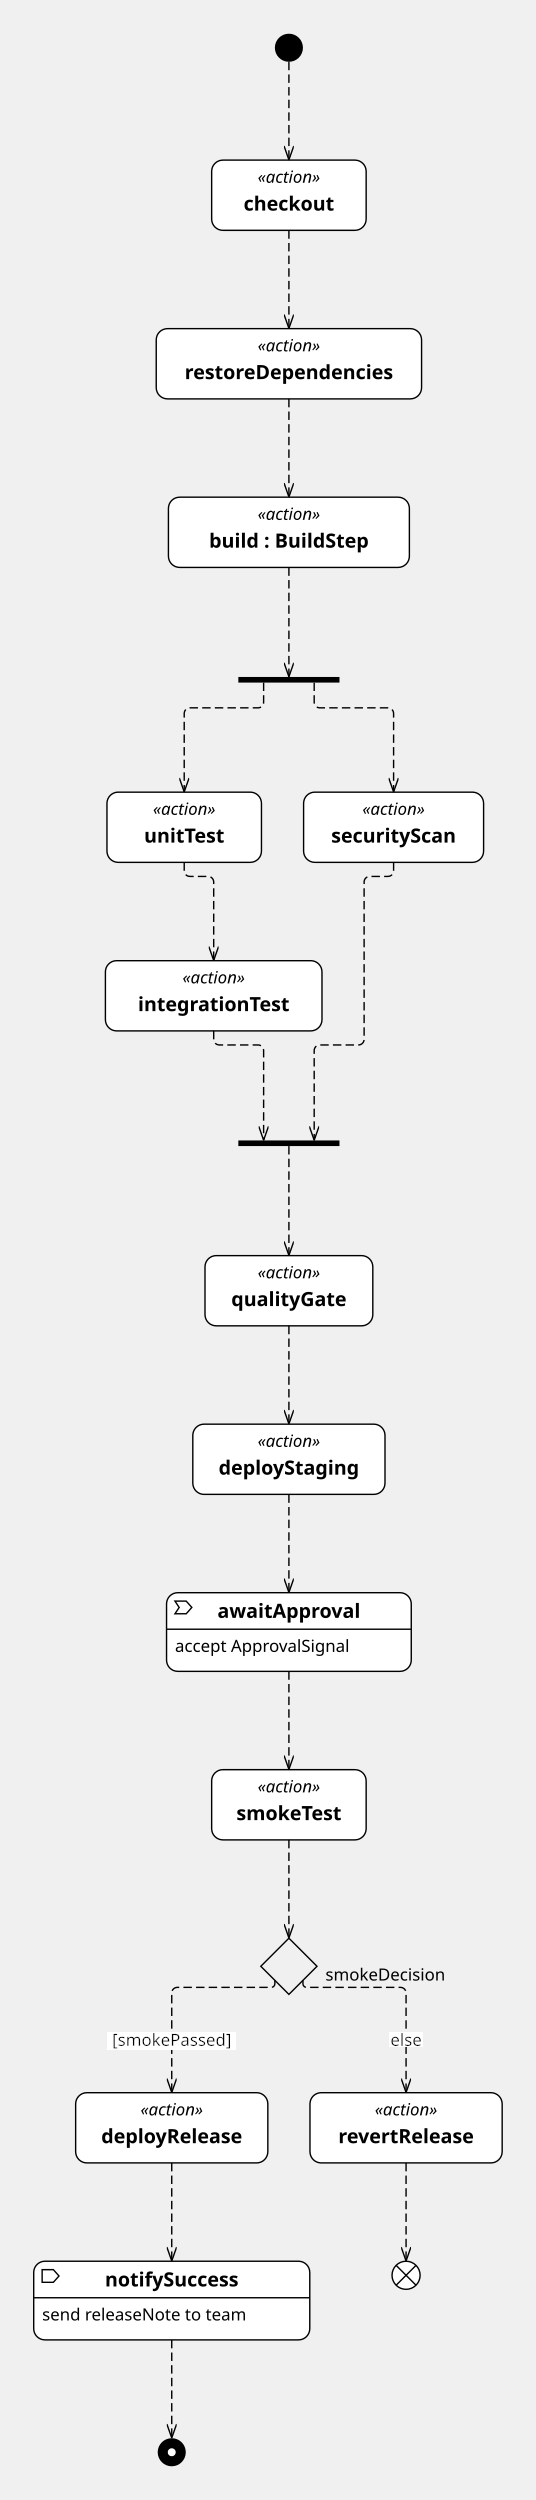
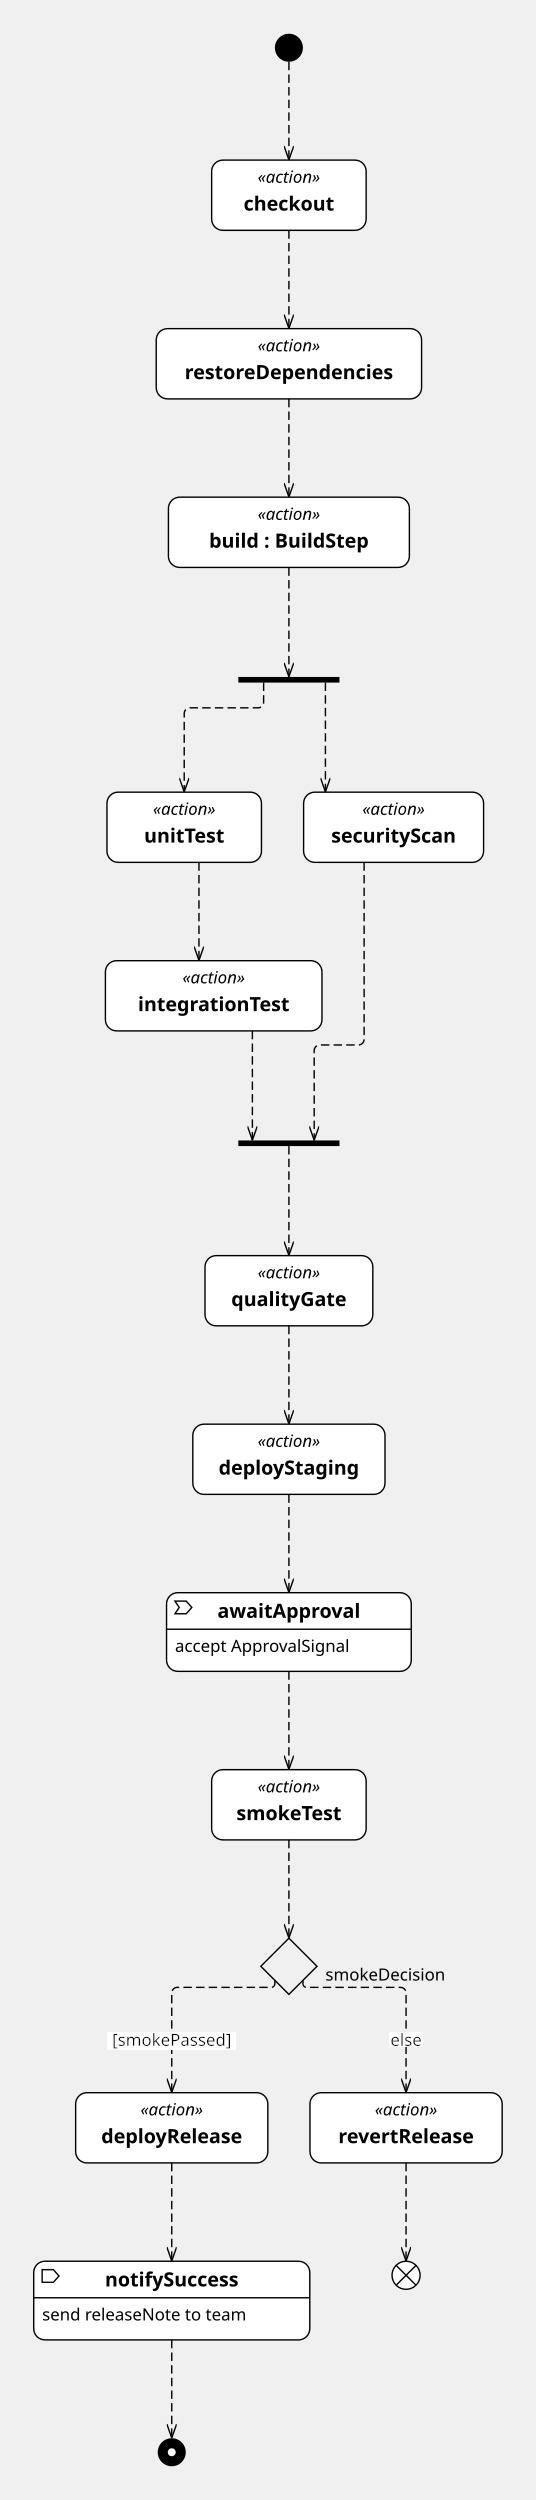
<svg xmlns="http://www.w3.org/2000/svg" width="381.54" height="1780.00" viewBox="0 0 381.54 1780.00">
  <defs>
    <marker id="line-end-open-chevron" markerWidth="10.165" markerHeight="7" refX="10.165" refY="3.5" orient="auto">
      <polyline points="0 0, 10 3.5, 0 7" fill="none" stroke="#000000" stroke-width="1.00" stroke-linejoin="bevel" />
    </marker>
    <marker id="line-end-hollow-triangle" markerWidth="10.165" markerHeight="7" refX="10.165" refY="3.5" orient="auto">
      <polygon points="0 0, 10 3.5, 0 7" fill="#FFFFFF" stroke="#000000" stroke-width="1.00" stroke-linejoin="bevel" />
    </marker>
    <marker id="line-end-filled-arrow" markerWidth="10.165" markerHeight="7" refX="10.165" refY="3.5" orient="auto">
      <polygon points="0 0, 10 3.5, 0 7" fill="#000000" stroke="#000000" stroke-width="1.00" stroke-linejoin="bevel" />
    </marker>
    <marker id="line-end-hollow-triangle-crossbar" markerWidth="14.665" markerHeight="7" refX="14.665" refY="3.5" orient="auto">
      <polygon points="4.5 0, 14.5 3.5, 4.5 7" fill="#FFFFFF" stroke="#000000" stroke-width="1.00" stroke-linejoin="bevel" />
      <line x1="1" y1="0" x2="1" y2="7" stroke="#000000" stroke-width="1.00" />
    </marker>
    <marker id="line-end-hollow-diamond" markerWidth="14" markerHeight="8" refX="13.277" refY="4" orient="auto">
      <polygon points="1 4, 7 0, 13 4, 7 8" fill="#FFFFFF" stroke="#000000" stroke-width="1.00" stroke-linejoin="bevel" />
    </marker>
    <marker id="line-end-filled-diamond" markerWidth="14" markerHeight="8" refX="13.277" refY="4" orient="auto">
      <polygon points="1 4, 7 0, 13 4, 7 8" fill="#000000" stroke="#000000" stroke-width="1.00" stroke-linejoin="bevel" />
    </marker>
    <marker id="line-end-circle" markerWidth="10" markerHeight="10" refX="9.5" refY="5" orient="auto">
      <circle cx="5" cy="5" r="4" fill="#FFFFFF" stroke="#000000" stroke-width="1.00" />
    </marker>
    <marker id="line-end-bar" markerWidth="4" markerHeight="12" refX="2.5" refY="6" orient="auto">
      <line x1="2" y1="0" x2="2" y2="12" stroke="#000000" stroke-width="1.00" />
    </marker>
    <filter id="label-bg" x="-0.05" y="-0.05" width="1.1" height="1.1">
      <feFlood flood-color="#FFFFFF" />
      <feComposite in="SourceGraphic" operator="over" />
    </filter>
  </defs>
  <rect x="150.70" y="114.00" width="110.00" height="50.00" fill="#FFFFFF" stroke="#000000" stroke-width="1.00" rx="8.00" ry="8.00" />
  <text x="205.70" y="126.00" font-family="Noto Sans, sans-serif" font-size="12.00" font-style="italic" fill="#000000" text-anchor="middle" dominant-baseline="middle">«action»</text>
  <text x="205.70" y="145.00" font-family="Noto Sans, sans-serif" font-size="14.00" font-weight="bold" fill="#000000" text-anchor="middle" dominant-baseline="middle">checkout</text>
  <rect x="111.24" y="234.00" width="188.92" height="50.00" fill="#FFFFFF" stroke="#000000" stroke-width="1.00" rx="8.00" ry="8.00" />
  <text x="205.70" y="246.00" font-family="Noto Sans, sans-serif" font-size="12.00" font-style="italic" fill="#000000" text-anchor="middle" dominant-baseline="middle">«action»</text>
  <text x="205.70" y="265.00" font-family="Noto Sans, sans-serif" font-size="14.00" font-weight="bold" fill="#000000" text-anchor="middle" dominant-baseline="middle">restoreDependencies</text>
  <rect x="119.92" y="354.00" width="171.56" height="50.00" fill="#FFFFFF" stroke="#000000" stroke-width="1.00" rx="8.00" ry="8.00" />
  <text x="205.70" y="366.00" font-family="Noto Sans, sans-serif" font-size="12.00" font-style="italic" fill="#000000" text-anchor="middle" dominant-baseline="middle">«action»</text>
  <text x="205.70" y="385.00" font-family="Noto Sans, sans-serif" font-size="14.00" font-weight="bold" fill="#000000" text-anchor="middle" dominant-baseline="middle">build : BuildStep</text>
  <rect x="169.70" y="482.00" width="72.00" height="4.00" fill="#000000" />
  <rect x="76.16" y="564.00" width="110.00" height="50.00" fill="#FFFFFF" stroke="#000000" stroke-width="1.00" rx="8.00" ry="8.00" />
  <text x="131.16" y="576.00" font-family="Noto Sans, sans-serif" font-size="12.00" font-style="italic" fill="#000000" text-anchor="middle" dominant-baseline="middle">«action»</text>
  <text x="131.16" y="595.00" font-family="Noto Sans, sans-serif" font-size="14.00" font-weight="bold" fill="#000000" text-anchor="middle" dominant-baseline="middle">unitTest</text>
  <rect x="75.05" y="684.00" width="154.20" height="50.00" fill="#FFFFFF" stroke="#000000" stroke-width="1.00" rx="8.00" ry="8.00" />
  <text x="152.15" y="696.00" font-family="Noto Sans, sans-serif" font-size="12.00" font-style="italic" fill="#000000" text-anchor="middle" dominant-baseline="middle">«action»</text>
  <text x="152.15" y="715.00" font-family="Noto Sans, sans-serif" font-size="14.00" font-weight="bold" fill="#000000" text-anchor="middle" dominant-baseline="middle">integrationTest</text>
  <rect x="216.16" y="564.00" width="128.16" height="50.00" fill="#FFFFFF" stroke="#000000" stroke-width="1.00" rx="8.00" ry="8.00" />
  <text x="280.24" y="576.00" font-family="Noto Sans, sans-serif" font-size="12.00" font-style="italic" fill="#000000" text-anchor="middle" dominant-baseline="middle">«action»</text>
  <text x="280.24" y="595.00" font-family="Noto Sans, sans-serif" font-size="14.00" font-weight="bold" fill="#000000" text-anchor="middle" dominant-baseline="middle">securityScan</text>
  <rect x="169.70" y="812.00" width="72.00" height="4.00" fill="#000000" />
  <rect x="145.96" y="894.00" width="119.48" height="50.00" fill="#FFFFFF" stroke="#000000" stroke-width="1.00" rx="8.00" ry="8.00" />
  <text x="205.70" y="906.00" font-family="Noto Sans, sans-serif" font-size="12.00" font-style="italic" fill="#000000" text-anchor="middle" dominant-baseline="middle">«action»</text>
  <text x="205.70" y="925.00" font-family="Noto Sans, sans-serif" font-size="14.00" font-weight="bold" fill="#000000" text-anchor="middle" dominant-baseline="middle">qualityGate</text>
  <rect x="137.28" y="1014.00" width="136.84" height="50.00" fill="#FFFFFF" stroke="#000000" stroke-width="1.00" rx="8.00" ry="8.00" />
  <text x="205.70" y="1026.00" font-family="Noto Sans, sans-serif" font-size="12.00" font-style="italic" fill="#000000" text-anchor="middle" dominant-baseline="middle">«action»</text>
  <text x="205.70" y="1045.00" font-family="Noto Sans, sans-serif" font-size="14.00" font-weight="bold" fill="#000000" text-anchor="middle" dominant-baseline="middle">deployStaging</text>
  <rect x="118.58" y="1134.00" width="174.24" height="56.00" fill="#FFFFFF" stroke="#000000" stroke-width="1.00" rx="8.00" ry="8.00" />
  <polygon points="124.58,1140.00 132.58,1140.00 136.58,1144.50 132.58,1149.00 124.58,1149.00 127.58,1144.50" fill="#FFFFFF" stroke="#000000" stroke-width="1.00" />
  <text x="205.70" y="1147.00" font-family="Noto Sans, sans-serif" font-size="14.00" font-weight="bold" fill="#000000" text-anchor="middle" dominant-baseline="middle">awaitApproval</text>
  <line x1="118.58" y1="1160.00" x2="292.82" y2="1160.00" stroke="#000000" stroke-width="1.00" />
  <text x="124.58" y="1172.00" font-family="Noto Sans, sans-serif" font-size="12.00" fill="#000000" text-anchor="start" dominant-baseline="middle">accept ApprovalSignal</text>
  <rect x="150.70" y="1260.00" width="110.00" height="50.00" fill="#FFFFFF" stroke="#000000" stroke-width="1.00" rx="8.00" ry="8.00" />
  <text x="205.70" y="1272.00" font-family="Noto Sans, sans-serif" font-size="12.00" font-style="italic" fill="#000000" text-anchor="middle" dominant-baseline="middle">«action»</text>
  <text x="205.70" y="1291.00" font-family="Noto Sans, sans-serif" font-size="14.00" font-weight="bold" fill="#000000" text-anchor="middle" dominant-baseline="middle">smokeTest</text>
  <polygon points="205.70,1380.00 225.70,1400.00 205.70,1420.00 185.70,1400.00" fill="none" stroke="#000000" stroke-width="1.00" />
  <text x="231.70" y="1406.00" font-family="Noto Sans, sans-serif" font-size="12.00" fill="#000000" text-anchor="start" dominant-baseline="middle">smokeDecision</text>
  <rect x="53.86" y="1490.00" width="136.84" height="50.00" fill="#FFFFFF" stroke="#000000" stroke-width="1.00" rx="8.00" ry="8.00" />
  <text x="122.28" y="1502.00" font-family="Noto Sans, sans-serif" font-size="12.00" font-style="italic" fill="#000000" text-anchor="middle" dominant-baseline="middle">«action»</text>
  <text x="122.28" y="1521.00" font-family="Noto Sans, sans-serif" font-size="14.00" font-weight="bold" fill="#000000" text-anchor="middle" dominant-baseline="middle">deployRelease</text>
  <rect x="24.00" y="1610.00" width="196.56" height="56.00" fill="#FFFFFF" stroke="#000000" stroke-width="1.00" rx="8.00" ry="8.00" />
  <polygon points="30.00,1616.00 38.00,1616.00 42.00,1620.50 38.00,1625.00 30.00,1625.00" fill="#FFFFFF" stroke="#000000" stroke-width="1.00" />
  <text x="122.28" y="1623.00" font-family="Noto Sans, sans-serif" font-size="14.00" font-weight="bold" fill="#000000" text-anchor="middle" dominant-baseline="middle">notifySuccess</text>
  <line x1="24.00" y1="1636.00" x2="220.56" y2="1636.00" stroke="#000000" stroke-width="1.00" />
  <text x="30.00" y="1648.00" font-family="Noto Sans, sans-serif" font-size="12.00" fill="#000000" text-anchor="start" dominant-baseline="middle">send releaseNote to team</text>
  <rect x="220.70" y="1490.00" width="136.84" height="50.00" fill="#FFFFFF" stroke="#000000" stroke-width="1.00" rx="8.00" ry="8.00" />
  <text x="289.12" y="1502.00" font-family="Noto Sans, sans-serif" font-size="12.00" font-style="italic" fill="#000000" text-anchor="middle" dominant-baseline="middle">«action»</text>
  <text x="289.12" y="1521.00" font-family="Noto Sans, sans-serif" font-size="14.00" font-weight="bold" fill="#000000" text-anchor="middle" dominant-baseline="middle">revertRelease</text>
  <circle cx="289.12" cy="1620.00" r="10.00" fill="#FFFFFF" stroke="#000000" stroke-width="1.00" />
  <line x1="282.05" y1="1612.93" x2="296.19" y2="1627.07" stroke="#000000" stroke-width="1.00" />
  <line x1="282.05" y1="1627.07" x2="296.19" y2="1612.93" stroke="#000000" stroke-width="1.00" />
  <path d="M 205.70 164.00 L 205.70 234.00" fill="none" stroke="#000000" stroke-width="1.00" marker-end="url(#line-end-open-chevron)" stroke-dasharray="6 3" />
  <path d="M 205.70 284.00 L 205.70 354.00" fill="none" stroke="#000000" stroke-width="1.00" marker-end="url(#line-end-open-chevron)" stroke-dasharray="6 3" />
  <path d="M 205.70 404.00 L 205.70 482.00" fill="none" stroke="#000000" stroke-width="1.00" marker-end="url(#line-end-open-chevron)" stroke-dasharray="6 3" />
  <path d="M 187.70 486.00 L 187.70 500.00 A 4.00 4.00 0 0 1 183.70 504.00 L 135.16 504.00 A 4.00 4.00 0 0 0 131.16 508.00 L 131.16 564.00" fill="none" stroke="#000000" stroke-width="1.00" marker-end="url(#line-end-open-chevron)" stroke-dasharray="6 3" />
-   <path d="M 223.70 486.00 L 223.70 500.00 A 4.00 4.00 0 0 0 227.70 504.00 L 276.24 504.00 A 4.00 4.00 0 0 1 280.24 508.00 L 280.24 564.00" fill="none" stroke="#000000" stroke-width="1.00" marker-end="url(#line-end-open-chevron)" stroke-dasharray="6 3" />
-   <path d="M 131.16 614.00 L 131.16 620.00 A 4.00 4.00 0 0 0 135.16 624.00 L 148.15 624.00 A 4.00 4.00 0 0 1 152.15 628.00 L 152.15 684.00" fill="none" stroke="#000000" stroke-width="1.00" marker-end="url(#line-end-open-chevron)" stroke-dasharray="6 3" />
-   <path d="M 152.15 734.00 L 152.15 740.00 A 4.00 4.00 0 0 0 156.15 744.00 L 183.70 744.00 A 4.00 4.00 0 0 1 187.70 748.00 L 187.70 812.00" fill="none" stroke="#000000" stroke-width="1.00" marker-end="url(#line-end-open-chevron)" stroke-dasharray="6 3" />
-   <path d="M 280.24 614.00 L 280.24 620.00 A 4.00 4.00 0 0 1 276.24 624.00 L 263.25 624.00 A 4.00 4.00 0 0 0 259.25 628.00 L 259.25 740.00 A 4.00 4.00 0 0 1 255.25 744.00 L 227.70 744.00 A 4.00 4.00 0 0 0 223.70 748.00 L 223.70 812.00" fill="none" stroke="#000000" stroke-width="1.00" marker-end="url(#line-end-open-chevron)" stroke-dasharray="6 3" />
+   <path d="M 231.70 486.00 L 231.70 564.00" fill="none" stroke="#000000" stroke-width="1.00" marker-end="url(#line-end-open-chevron)" stroke-dasharray="6 3" />
+   <path d="M 141.66 614.00 L 141.66 684.00" fill="none" stroke="#000000" stroke-width="1.00" marker-end="url(#line-end-open-chevron)" stroke-dasharray="6 3" />
+   <path d="M 179.70 734.00 L 179.70 812.00" fill="none" stroke="#000000" stroke-width="1.00" marker-end="url(#line-end-open-chevron)" stroke-dasharray="6 3" />
+   <path d="M 259.25 614.00 L 259.25 740.00 A 4.00 4.00 0 0 1 255.25 744.00 L 227.70 744.00 A 4.00 4.00 0 0 0 223.70 748.00 L 223.70 812.00" fill="none" stroke="#000000" stroke-width="1.00" marker-end="url(#line-end-open-chevron)" stroke-dasharray="6 3" />
  <path d="M 205.70 816.00 L 205.70 894.00" fill="none" stroke="#000000" stroke-width="1.00" marker-end="url(#line-end-open-chevron)" stroke-dasharray="6 3" />
  <path d="M 205.70 944.00 L 205.70 1014.00" fill="none" stroke="#000000" stroke-width="1.00" marker-end="url(#line-end-open-chevron)" stroke-dasharray="6 3" />
  <path d="M 205.70 1064.00 L 205.70 1134.00" fill="none" stroke="#000000" stroke-width="1.00" marker-end="url(#line-end-open-chevron)" stroke-dasharray="6 3" />
  <path d="M 205.70 1190.00 L 205.70 1260.00" fill="none" stroke="#000000" stroke-width="1.00" marker-end="url(#line-end-open-chevron)" stroke-dasharray="6 3" />
  <path d="M 205.70 1310.00 L 205.70 1380.00" fill="none" stroke="#000000" stroke-width="1.00" marker-end="url(#line-end-open-chevron)" stroke-dasharray="6 3" />
  <path d="M 195.70 1410.00 L 195.70 1412.50 A 2.50 2.50 0 0 1 193.20 1415.00 L 126.28 1415.00 A 4.00 4.00 0 0 0 122.28 1419.00 L 122.28 1490.00" fill="none" stroke="#000000" stroke-width="1.00" marker-end="url(#line-end-open-chevron)" stroke-dasharray="6 3" />
  <path d="M 215.70 1410.00 L 215.70 1412.50 A 2.50 2.50 0 0 0 218.20 1415.00 L 285.12 1415.00 A 4.00 4.00 0 0 1 289.12 1419.00 L 289.12 1490.00" fill="none" stroke="#000000" stroke-width="1.00" marker-end="url(#line-end-open-chevron)" stroke-dasharray="6 3" />
  <path d="M 122.28 1540.00 L 122.28 1610.00" fill="none" stroke="#000000" stroke-width="1.00" marker-end="url(#line-end-open-chevron)" stroke-dasharray="6 3" />
  <path d="M 289.12 1540.00 L 289.12 1610.00" fill="none" stroke="#000000" stroke-width="1.00" marker-end="url(#line-end-open-chevron)" stroke-dasharray="6 3" />
  <circle cx="205.70" cy="34.00" r="10.00" fill="#000000" />
  <path d="M 205.70 44.00 L 205.70 114.00" fill="none" stroke="#000000" stroke-width="1.00" marker-end="url(#line-end-open-chevron)" stroke-dasharray="6 3" />
  <circle cx="122.28" cy="1746.00" r="10.00" fill="#000000" />
  <circle cx="122.28" cy="1746.00" r="3.33" fill="white" stroke="#000000" stroke-width="1.00" />
  <path d="M 122.28 1666.00 L 122.28 1736.00" fill="none" stroke="#000000" stroke-width="1.00" marker-end="url(#line-end-open-chevron)" stroke-dasharray="6 3" />
  <text x="122.28" y="1452.50" font-family="Noto Sans, sans-serif" font-size="12.00" fill="#000000" text-anchor="middle" dominant-baseline="middle" filter="url(#label-bg)">[smokePassed]</text>
  <text x="289.12" y="1452.50" font-family="Noto Sans, sans-serif" font-size="12.00" fill="#000000" text-anchor="middle" dominant-baseline="middle" filter="url(#label-bg)">else</text>
</svg>
